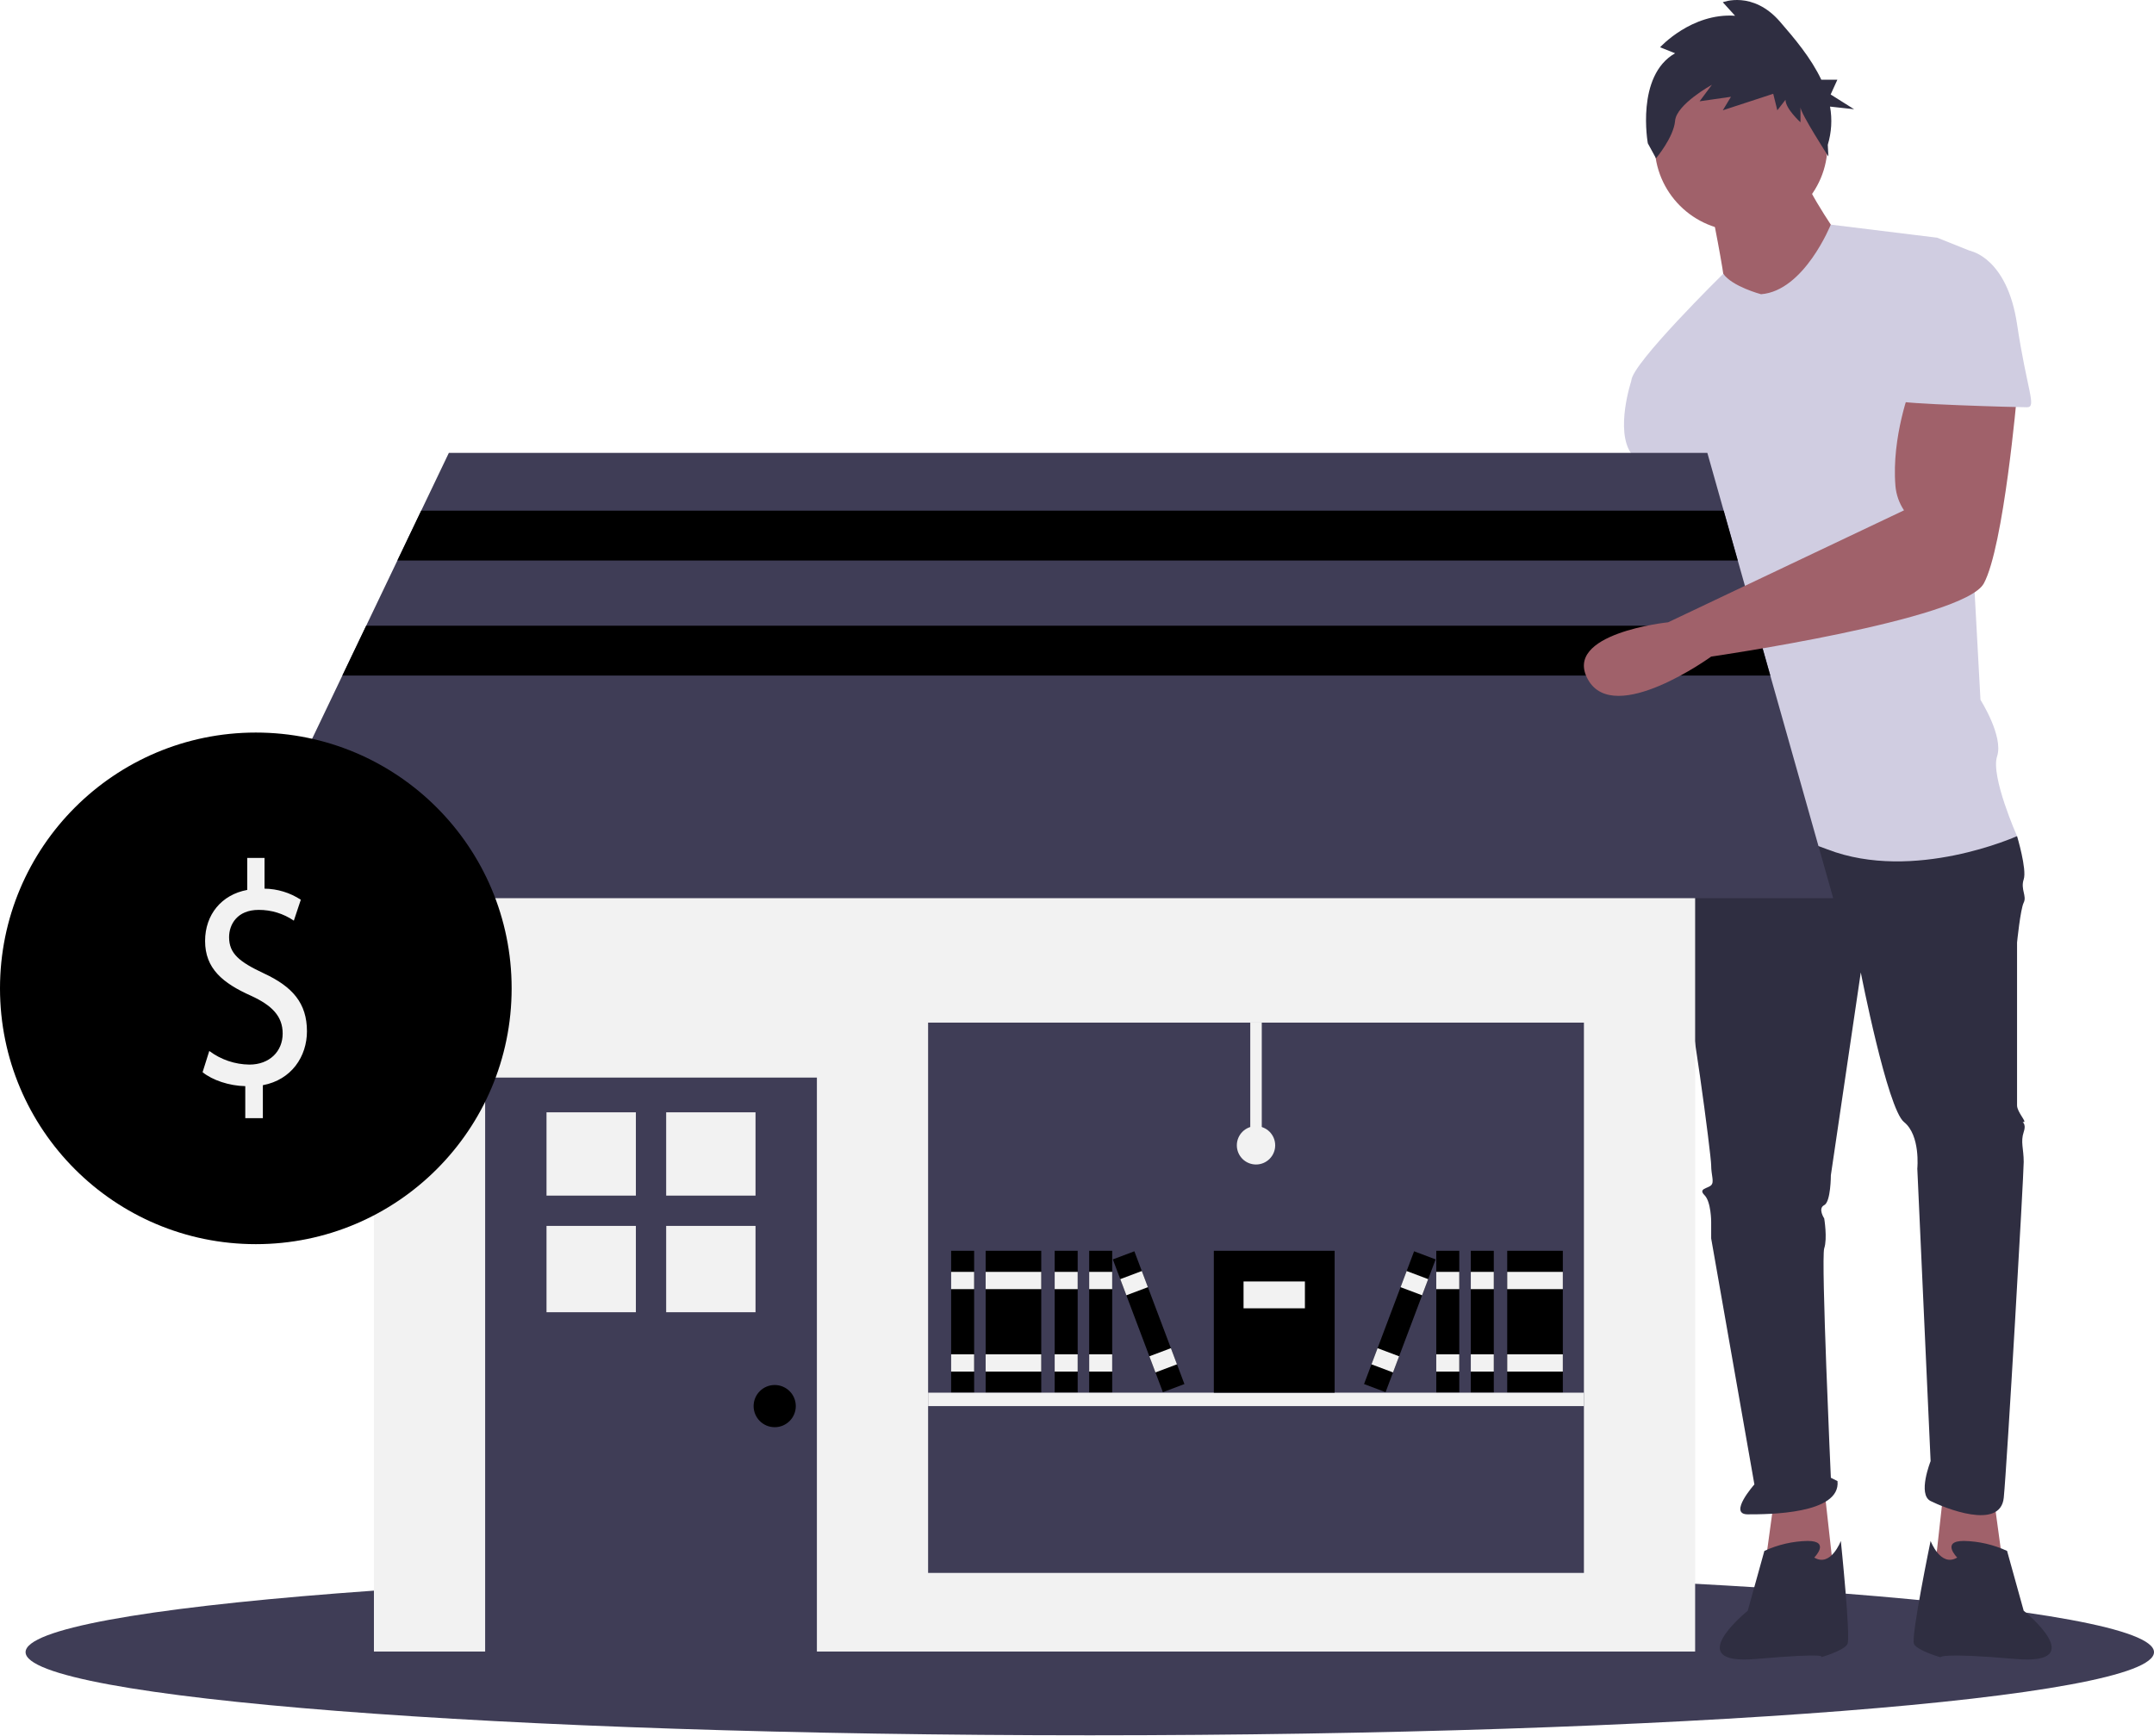
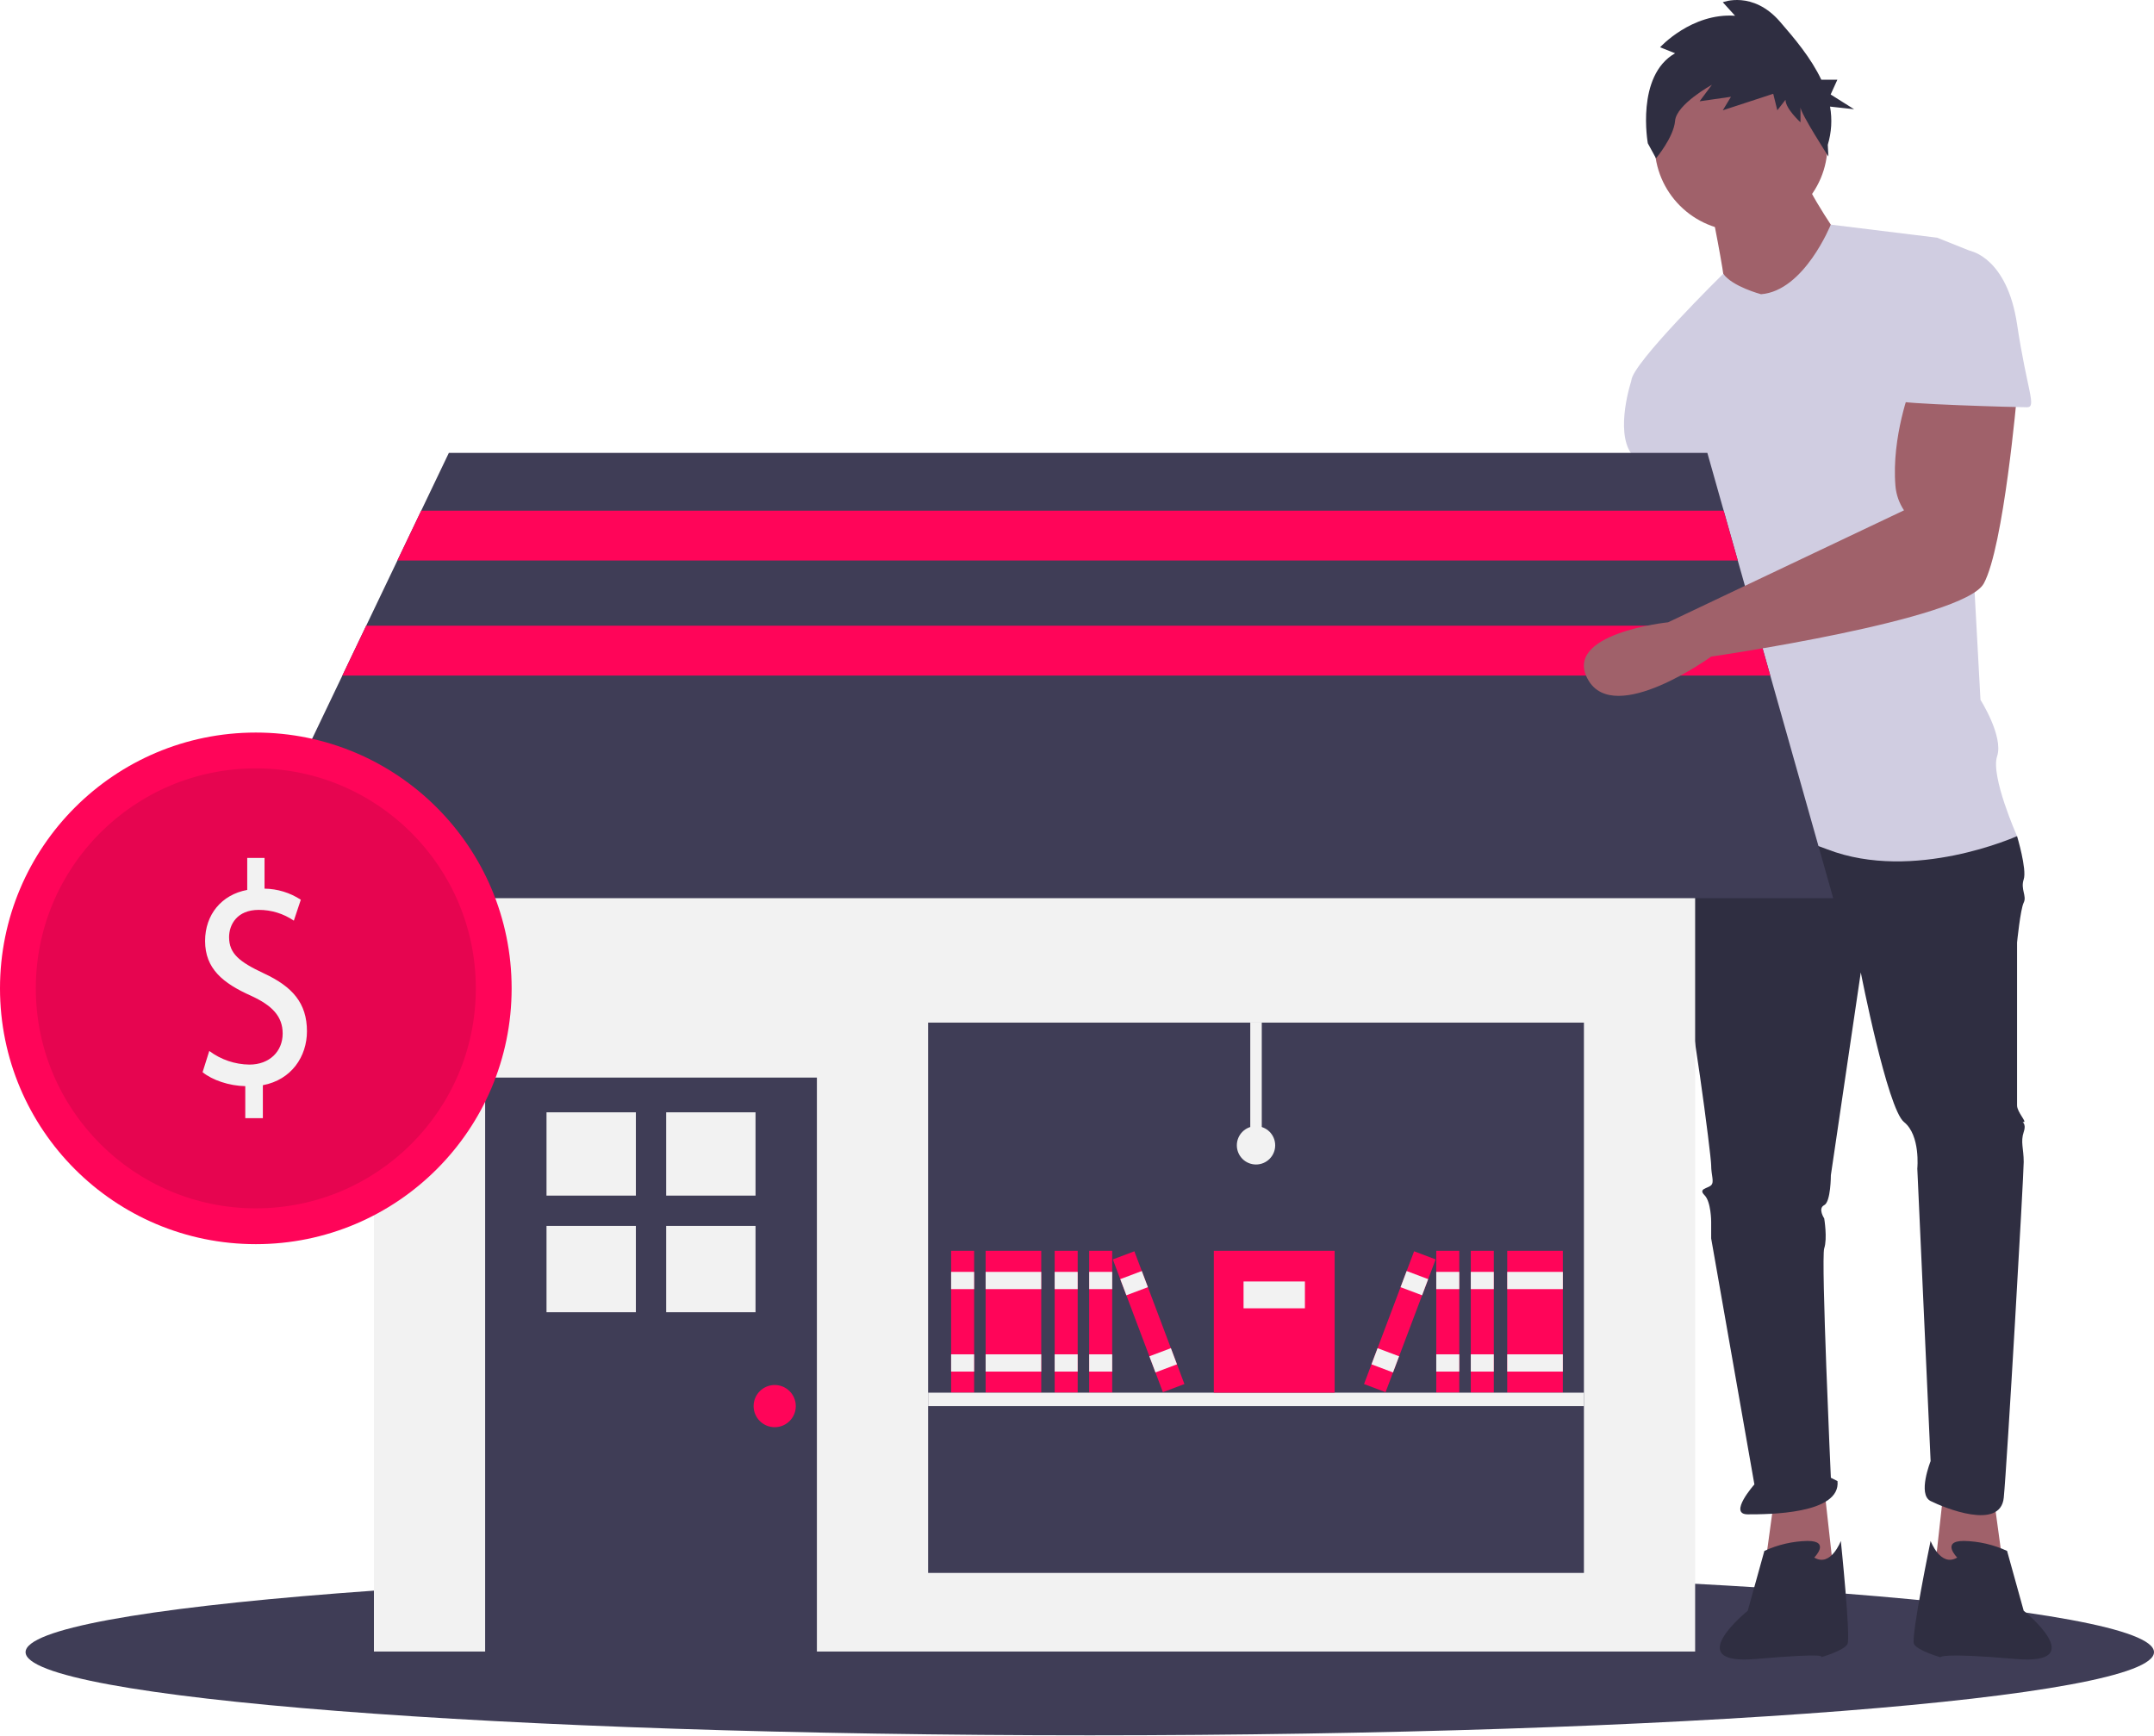
<svg xmlns="http://www.w3.org/2000/svg" id="b582dbfc-ed60-4217-aa06-1e10ec960023" data-name="Layer 1" width="842" height="678.376" viewBox="0 0 842 678.376">
  <ellipse cx="426" cy="645.876" rx="416" ry="32.5" fill="#3f3d56" />
  <polygon points="779.369 585.5 783.268 614.093 755.975 616.692 759.874 581.601 779.369 585.5" fill="#a0616a" />
  <path d="M829.702,303.812s2.599,35.091,2.599,36.391S814.106,431.18,814.106,431.18s-25.993,49.387,0,48.088,18.195-46.788,18.195-46.788l27.293-75.381-11.697-53.286Z" transform="translate(-179 -110.8118)" fill="#a0616a" />
  <polygon points="693.591 585.5 689.692 614.093 716.985 616.692 713.086 581.601 693.591 585.5" fill="#a0616a" />
  <path d="M842.698,428.581l-6.498,9.098s-3.899,38.99,0,51.987,11.697,72.781,11.697,76.68,1.3,6.498,0,7.798-5.199,1.3-2.599,3.899,2.599,10.397,2.599,10.397V594.938l16.896,96.175s-10.397,11.697-2.599,11.697,36.391,0,35.091-12.997l-2.599-1.3s-3.899-85.778-2.599-89.677,0-11.697,0-11.697-2.599-3.899,0-5.199,2.599-11.697,2.599-11.697l11.697-79.28s10.397,53.286,16.896,58.485,5.199,18.195,5.199,18.195l5.199,114.371s-5.199,12.997,0,15.596,27.293,11.697,28.593-1.3,7.798-126.068,7.798-131.266-1.3-7.798,0-11.697-1.3-3.899,0-3.899-2.599-3.899-2.599-6.498V479.268s1.3-12.997,2.599-15.596-1.3-5.199,0-9.098-2.599-16.896-2.599-16.896l-58.485-15.596Z" transform="translate(-179 -110.8118)" fill="#2f2e41" />
  <path d="M888.187,719.706s6.498-6.498-2.599-6.498a42.303,42.303,0,0,0-16.896,3.899l-6.498,23.394S835.55,761.945,865.442,759.346s25.344-.65,25.344-.65,9.098-2.599,10.397-5.199-2.599-40.29-2.599-40.29S894.685,723.605,888.187,719.706Z" transform="translate(-179 -110.8118)" fill="#2f2e41" />
  <path d="M944.072,719.706s-6.498-6.498,2.599-6.498a42.303,42.303,0,0,1,16.896,3.899l6.498,23.394s26.643,21.445-3.249,18.845-29.243-.65-29.243-.65-9.098-2.599-10.397-5.199,6.498-40.29,6.498-40.29S937.574,723.605,944.072,719.706Z" transform="translate(-179 -110.8118)" fill="#2f2e41" />
  <circle cx="680.594" cy="56.536" r="33.791" fill="#a0616a" />
  <path d="M847.897,192.041s5.199,25.993,5.199,29.892,22.094,15.596,22.094,15.596l24.694-31.192s-15.596-22.094-15.596-27.293Z" transform="translate(-179 -110.8118)" fill="#a0616a" />
  <path d="M867.392,225.832s-11.328-3.015-14.761-8.006c0,0-35.926,35.299-35.926,41.797l28.593,50.687s0,18.195,2.599,19.495,0,0,0,5.199-7.798,38.99-5.199,44.189,5.199,1.3,2.599,9.098-9.098,49.387-9.098,49.387,23.394-7.798,57.185,5.199,74.081-5.199,74.081-5.199-10.397-23.394-7.798-31.192-6.498-22.094-6.498-22.094l-6.498-119.569s9.098-53.286,2.599-55.886L936.274,203.738l-41.621-5.115S884.288,224.533,867.392,225.832Z" transform="translate(-179 -110.8118)" fill="#d0cde1" />
  <path d="M829.702,250.526l-12.997,9.098s-6.498,19.495,0,28.593,9.098,22.094,9.098,22.094l25.993-2.599Z" transform="translate(-179 -110.8118)" fill="#d0cde1" />
  <path d="M833.794,131.636l-5.862-2.347s12.256-13.493,29.308-12.32l-4.796-5.28s11.723-4.693,22.38,7.626c5.602,6.476,12.084,14.089,16.125,22.664h6.277l-2.62,5.769,9.17,5.769-9.412-1.036a31.921,31.921,0,0,1-.89,14.94l.252,4.56s-10.91-16.879-10.91-19.226v5.867s-5.862-5.28-5.862-8.8l-3.197,4.107-1.599-6.453-19.716,6.453,3.197-5.28-12.256,1.76,4.796-6.453s-13.854,7.627-14.387,14.08c-.533,6.453-7.46,14.666-7.46,14.666l-3.197-5.867S818.341,140.435,833.794,131.636Z" transform="translate(-179 -110.8118)" fill="#2f2e41" />
  <rect x="146.169" y="282.832" width="516.463" height="362.798" fill="#f2f2f2" />
  <rect x="189.645" y="421.256" width="129.678" height="226.374" fill="#3f3d56" />
  <rect x="213.632" y="434.837" width="34.932" height="32.563" fill="#f2f2f2" />
  <rect x="260.405" y="434.837" width="34.932" height="32.563" fill="#f2f2f2" />
  <rect x="213.632" y="479.241" width="34.932" height="33.748" fill="#f2f2f2" />
  <rect x="260.405" y="479.241" width="34.932" height="33.748" fill="#f2f2f2" />
-   <circle cx="302.832" cy="549.684" r="8.245" fill="#000000" />
+   <circle cx="302.832" cy="549.684" r="8.245" fill="#ff0559" />
  <rect x="362.799" y="399.767" width="256.357" height="215.13" fill="#3f3d56" />
  <polygon points="716.602 351.134 92.199 351.134 133.831 264.092 143.148 244.603 155.337 219.117 164.654 199.628 175.455 177.051 667.407 177.051 673.786 199.628 679.295 219.117 686.499 244.603 692.008 264.092 716.602 351.134" fill="#3f3d56" />
-   <rect x="371.794" y="488.967" width="8.995" height="55.469" fill="#000000" />
+   <rect x="371.794" y="488.967" width="8.995" height="55.469" fill="#ff0559" />
  <rect x="371.794" y="497.213" width="8.995" height="6.746" fill="#f2f2f2" />
  <rect x="371.794" y="529.445" width="8.995" height="6.746" fill="#f2f2f2" />
-   <rect x="385.286" y="488.967" width="21.738" height="55.469" fill="#000000" />
+   <rect x="385.286" y="488.967" width="21.738" height="55.469" fill="#ff0559" />
  <rect x="385.286" y="497.213" width="21.738" height="6.746" fill="#f2f2f2" />
  <rect x="385.286" y="529.445" width="21.738" height="6.746" fill="#f2f2f2" />
-   <rect x="412.271" y="488.967" width="8.995" height="55.469" fill="#000000" />
+   <rect x="412.271" y="488.967" width="8.995" height="55.469" fill="#ff0559" />
  <rect x="412.271" y="497.213" width="8.995" height="6.746" fill="#f2f2f2" />
  <rect x="412.271" y="529.445" width="8.995" height="6.746" fill="#f2f2f2" />
-   <rect x="425.764" y="488.967" width="8.995" height="55.469" fill="#000000" />
+   <rect x="425.764" y="488.967" width="8.995" height="55.469" fill="#ff0559" />
  <rect x="425.764" y="497.213" width="8.995" height="6.746" fill="#f2f2f2" />
  <rect x="425.764" y="529.445" width="8.995" height="6.746" fill="#f2f2f2" />
-   <rect x="623.503" y="599.779" width="8.995" height="55.469" transform="translate(-359.9765 151.0324) rotate(-20.65411)" fill="#000000" />
+   <rect x="623.503" y="599.779" width="8.995" height="55.469" transform="translate(-359.9765 151.0324) rotate(-20.65411)" fill="#ff0559" />
  <rect x="617.819" y="609.06" width="8.995" height="6.746" transform="translate(-355.0227 148.058) rotate(-20.65411)" fill="#f2f2f2" />
  <rect x="629.188" y="639.221" width="8.995" height="6.746" transform="translate(-364.9303 154.0067) rotate(-20.65411)" fill="#f2f2f2" />
-   <rect x="589.173" y="488.967" width="21.738" height="55.469" fill="#000000" />
+   <rect x="589.173" y="488.967" width="21.738" height="55.469" fill="#ff0559" />
  <rect x="589.173" y="497.213" width="21.738" height="6.746" fill="#f2f2f2" />
  <rect x="589.173" y="529.445" width="21.738" height="6.746" fill="#f2f2f2" />
-   <rect x="574.931" y="488.967" width="8.995" height="55.469" fill="#000000" />
+   <rect x="574.931" y="488.967" width="8.995" height="55.469" fill="#ff0559" />
  <rect x="574.931" y="497.213" width="8.995" height="6.746" fill="#f2f2f2" />
  <rect x="574.931" y="529.445" width="8.995" height="6.746" fill="#f2f2f2" />
-   <rect x="561.438" y="488.967" width="8.995" height="55.469" fill="#000000" />
+   <rect x="561.438" y="488.967" width="8.995" height="55.469" fill="#ff0559" />
  <rect x="561.438" y="497.213" width="8.995" height="6.746" fill="#f2f2f2" />
  <rect x="561.438" y="529.445" width="8.995" height="6.746" fill="#f2f2f2" />
-   <rect x="698.462" y="623.016" width="55.469" height="8.995" transform="translate(-296.1332 974.883) rotate(-69.34589)" fill="#000000" />
+   <rect x="698.462" y="623.016" width="55.469" height="8.995" transform="translate(-296.1332 974.883) rotate(-69.34589)" fill="#ff0559" />
  <rect x="728.508" y="607.936" width="6.746" height="8.995" transform="translate(-278.3428 970.4412) rotate(-69.34589)" fill="#f2f2f2" />
  <rect x="717.138" y="638.096" width="6.746" height="8.995" transform="translate(-313.9237 979.3249) rotate(-69.34589)" fill="#f2f2f2" />
  <rect x="362.799" y="544.437" width="256.357" height="5.247" fill="#f2f2f2" />
-   <rect x="474.487" y="488.967" width="47.224" height="55.469" fill="#000000" />
+   <rect x="474.487" y="488.967" width="47.224" height="55.469" fill="#ff0559" />
  <rect x="486.105" y="500.961" width="23.987" height="10.494" fill="#f2f2f2" />
  <rect x="488.729" y="399.767" width="4.497" height="47.973" fill="#f2f2f2" />
  <circle cx="490.977" cy="447.74" r="7.496" fill="#f2f2f2" />
-   <polygon points="679.295 219.117 155.337 219.117 164.654 199.628 673.786 199.628 679.295 219.117" fill="#000000" />
-   <polygon points="692.008 264.092 133.831 264.092 143.148 244.603 686.499 244.603 692.008 264.092" fill="#000000" />
+   <polygon points="679.295 219.117 155.337 219.117 164.654 199.628 673.786 199.628 679.295 219.117" fill="#ff0559" />
+   <polygon points="692.008 264.092 133.831 264.092 143.148 244.603 686.499 244.603 692.008 264.092" fill="#ff0559" />
  <path d="M925.877,262.223s-7.526,19.353-5.954,38.501a20.293,20.293,0,0,0,3.355,9.587h0L831.073,354.085s-41.662,4.313-31.264,22.509,48.088-9.098,48.088-9.098,98.775-14.296,106.573-28.593,12.997-74.081,12.997-74.081Z" transform="translate(-179 -110.8118)" fill="#a0616a" />
  <path d="M929.776,208.937h19.495s14.296,2.599,18.195,28.593,7.798,32.492,3.899,32.492-50.687-1.3-50.687-2.599S929.776,208.937,929.776,208.937Z" transform="translate(-179 -110.8118)" fill="#d0cde1" />
-   <circle cx="100" cy="386.376" r="100" fill="#000000" />
+   <circle cx="100" cy="386.376" r="100" fill="#ff0559" />
  <circle cx="100" cy="386.376" r="86" opacity="0.1" />
  <path d="M274.879,547.936V535.419c-6.327-.123-12.873-2.355-16.691-5.453l2.618-8.303a26.681,26.681,0,0,0,15.709,5.329c7.746,0,12.982-5.081,12.982-12.145,0-6.816-4.255-11.03-12.328-14.748-11.128-4.957-18-10.658-18-21.44,0-10.287,6.437-18.094,16.473-19.953V446.188h6.764v12.021A26.543,26.543,0,0,1,296.589,462.547l-2.728,8.18a24.107,24.107,0,0,0-13.746-4.214c-8.4,0-11.564,5.701-11.564,10.658,0,6.444,4.036,9.666,13.528,14.128,11.236,5.205,16.909,11.649,16.909,22.679,0,9.79-6,18.962-17.237,21.068v12.89Z" transform="translate(-179 -110.8118)" fill="#f2f2f2" />
</svg>
